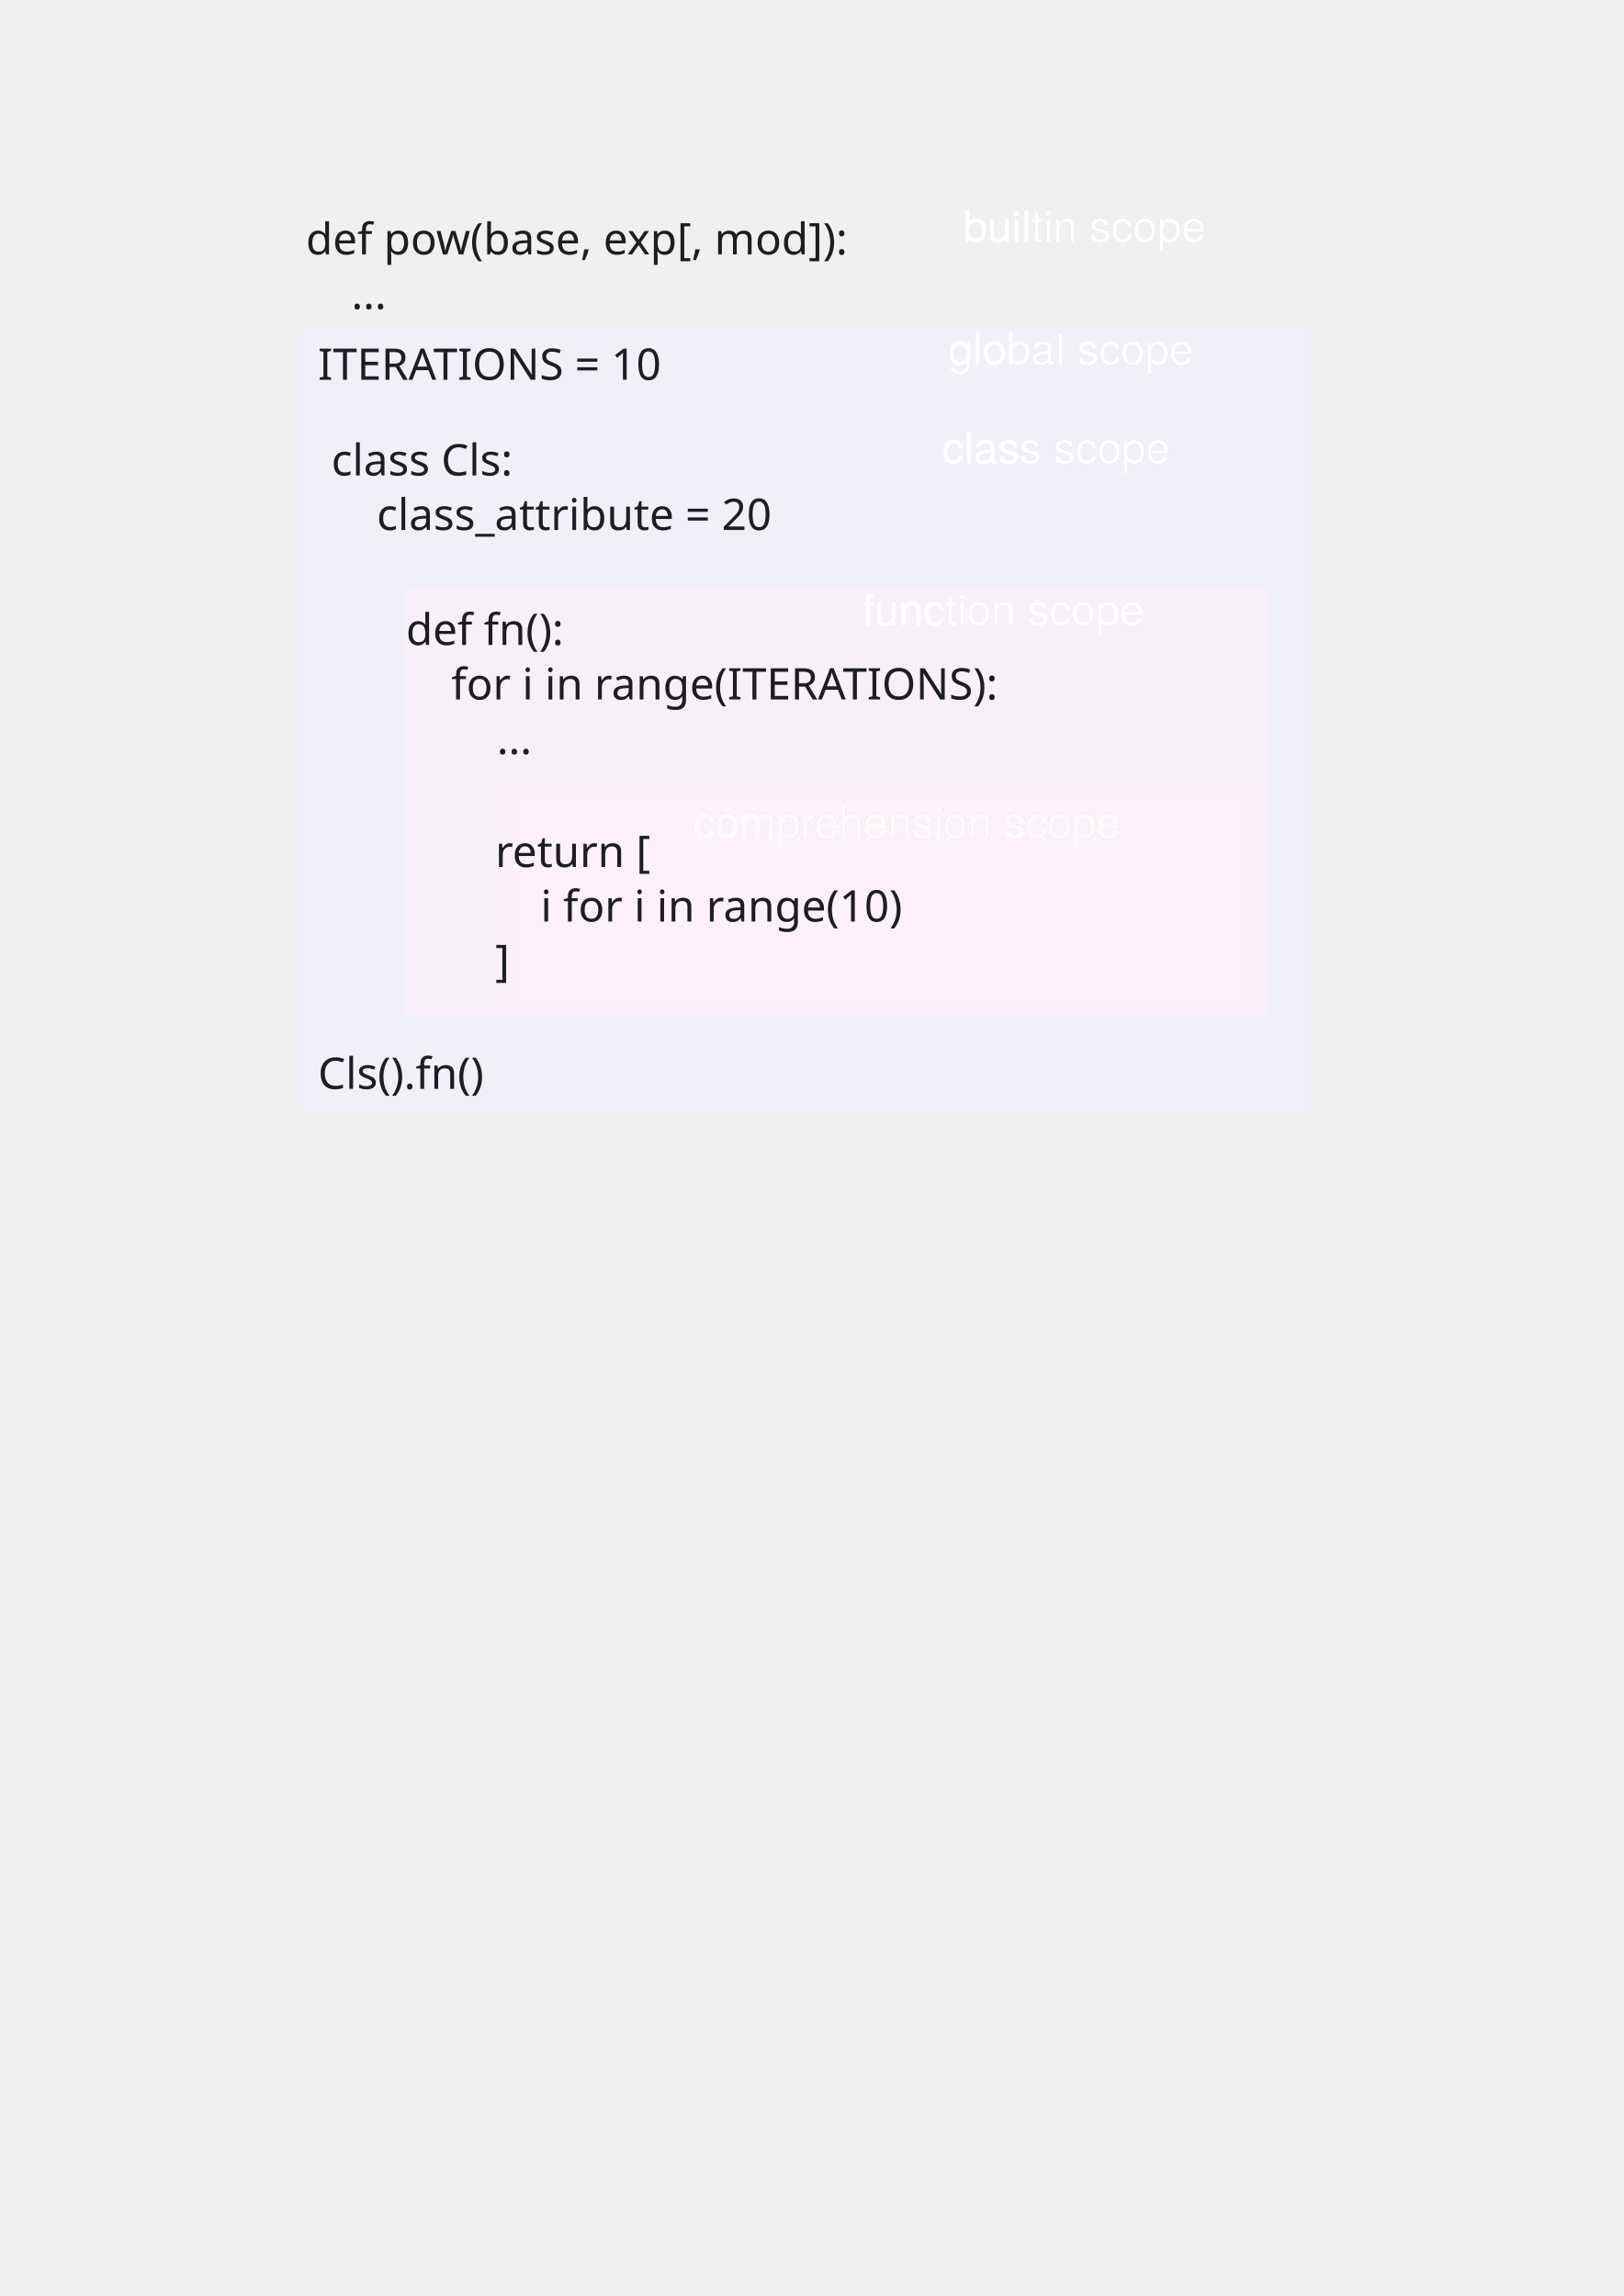
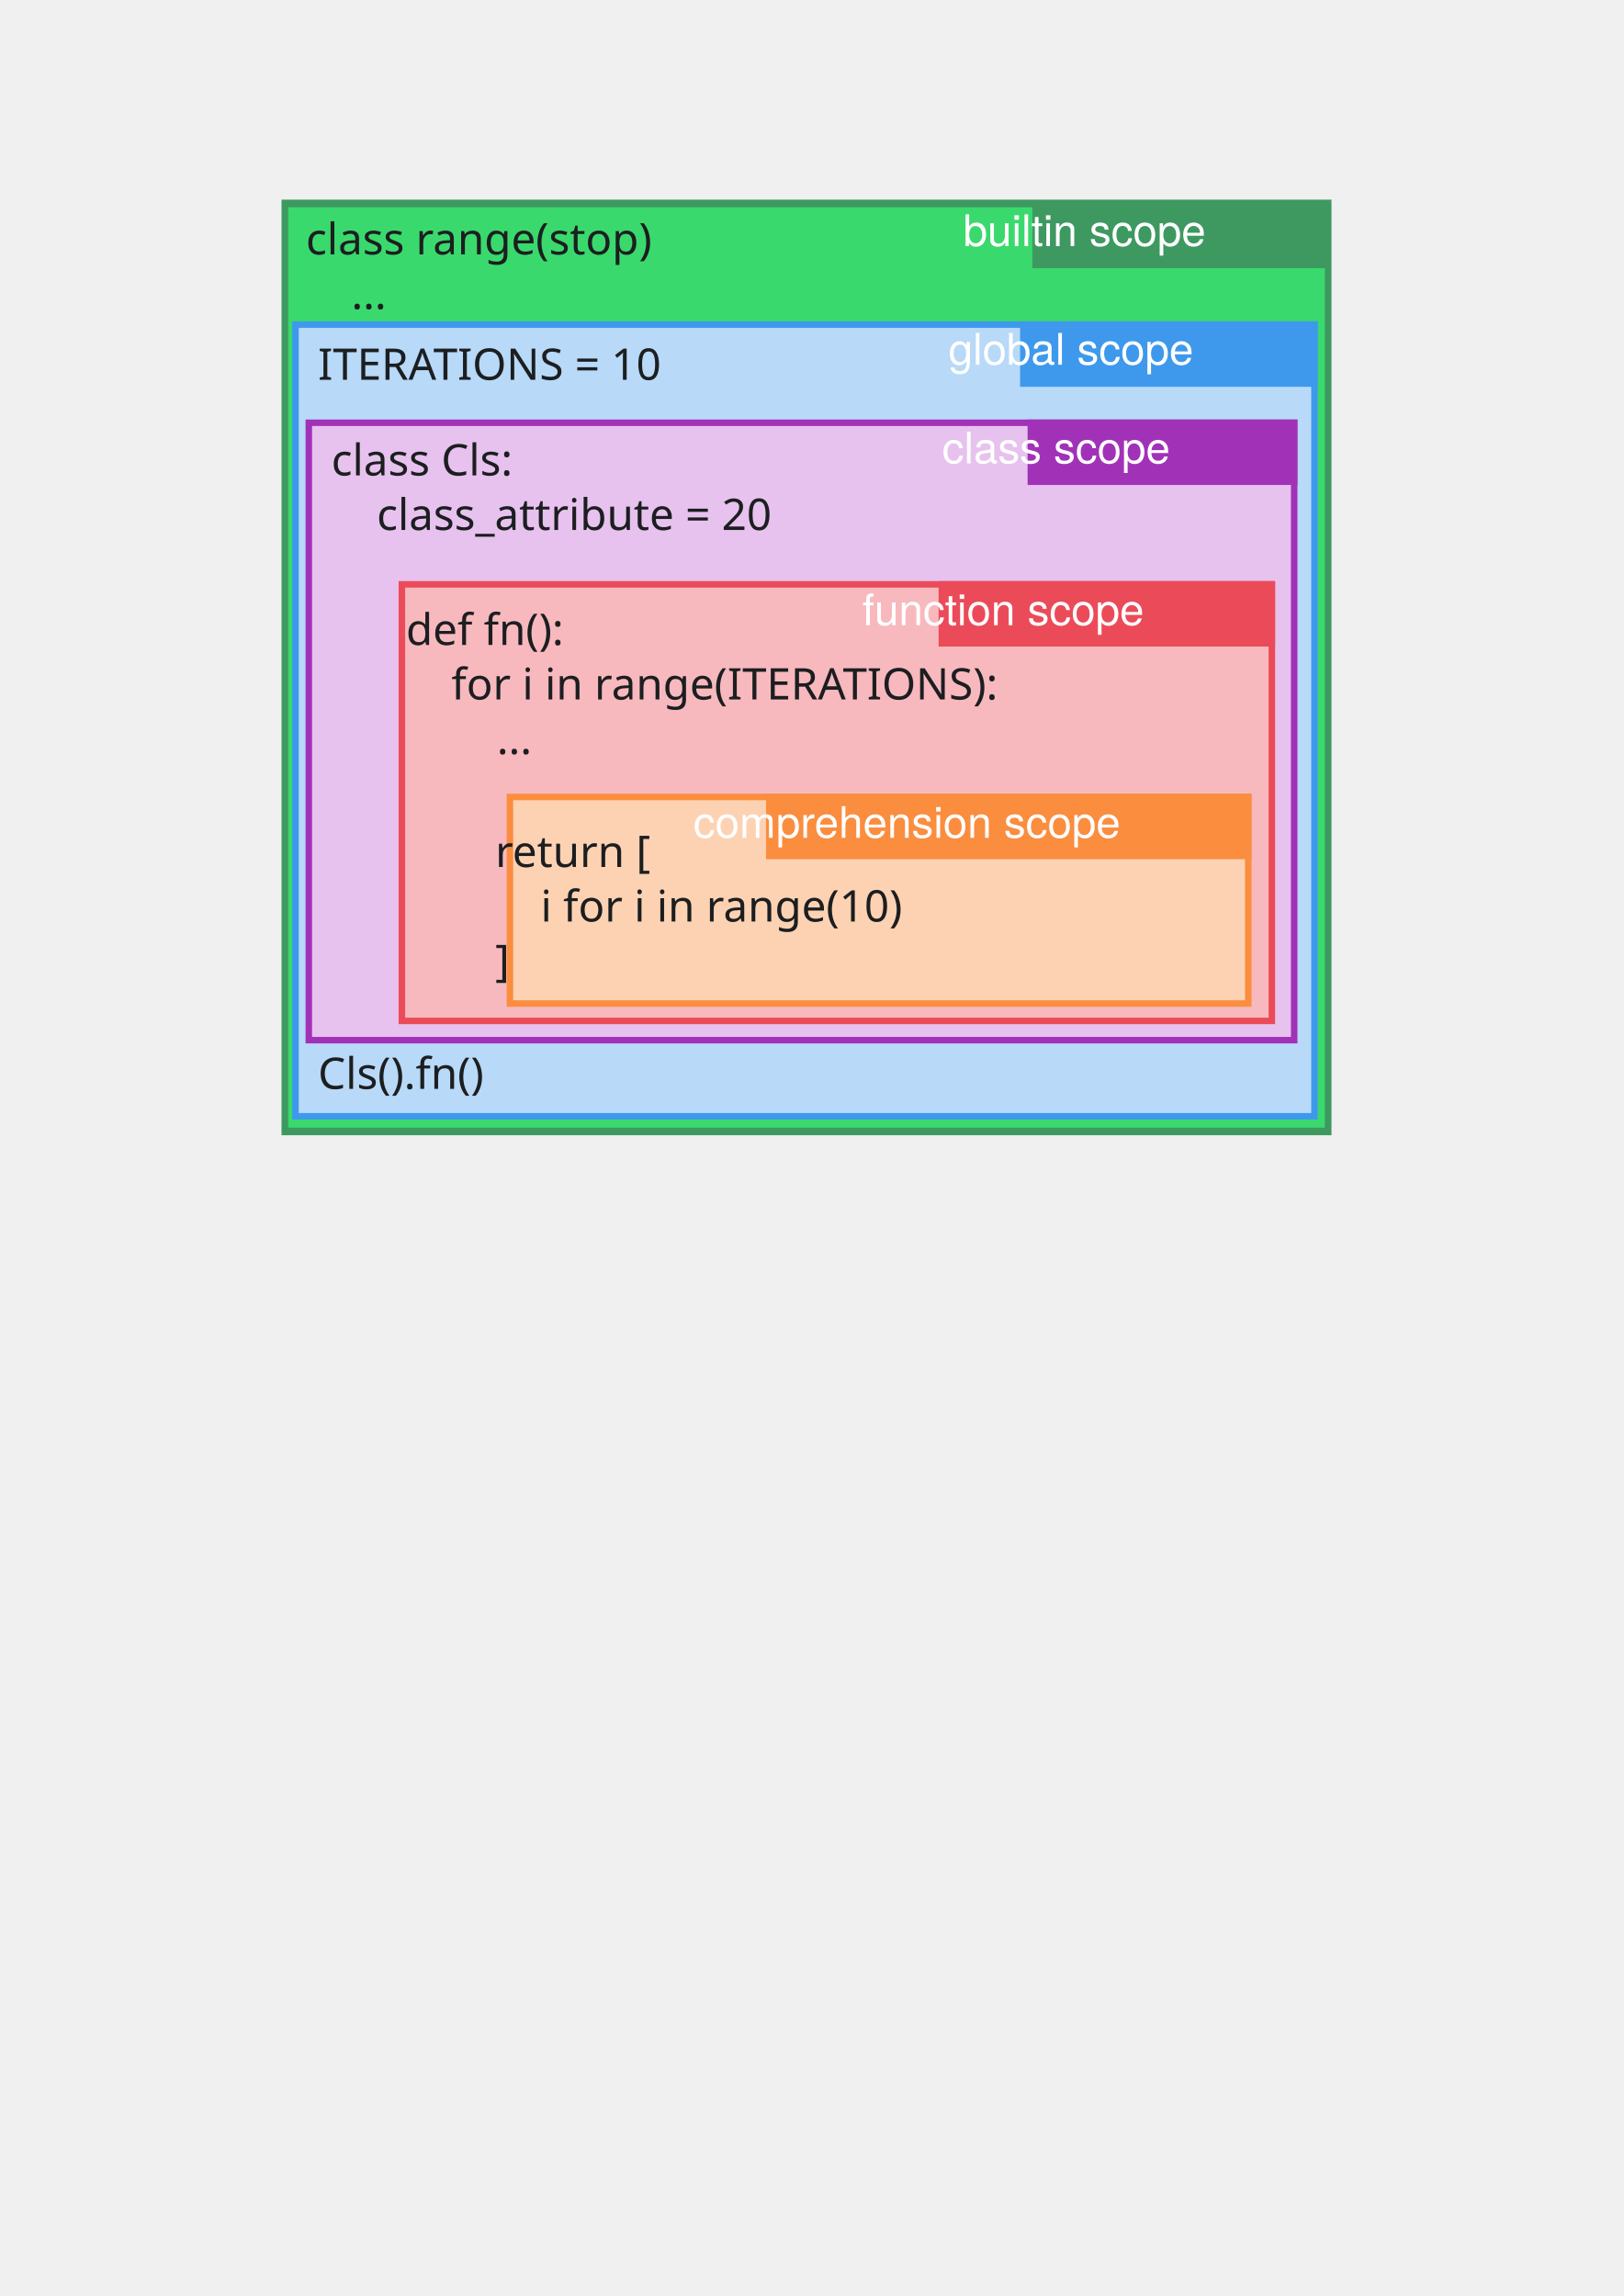
<svg xmlns="http://www.w3.org/2000/svg" width="210mm" height="297mm" viewBox="0 0 210 297" version="1.1" id="svg8">
  <defs id="defs2">
-     <filter style="color-interpolation-filters:sRGB" id="filter862">
-       <feBlend mode="lighten" in2="BackgroundImage" id="feBlend864" />
-     </filter>
-     <filter style="color-interpolation-filters:sRGB" id="filter862-9">
-       <feBlend mode="lighten" in2="BackgroundImage" id="feBlend864-3" />
-     </filter>
-   </defs>
+     </defs>
  <g id="layer1">
-     <g id="layer8">
-       <rect style="display:inline;fill:#3ad96d;fill-opacity:1;stroke:#3e9961;stroke-width:0.84;stroke-linecap:butt;stroke-linejoin:miter;stroke-miterlimit:4;stroke-dasharray:none;stroke-dashoffset:0;stroke-opacity:1;filter:url(#filter862-9)" id="rect846-0" width="131.787" height="102.411" x="32.38" y="-127.557" transform="matrix(1.023881,0,0,1.172118,3.686691,175.8293)" />
-       <g id="g851-0" transform="translate(38.92691,-14.39838)" style="display:inline;filter:url(#filter862-9)">
+     <g id="layer8" style="display:inline">
+       <rect style="display:inline;fill:#3ad96d;fill-opacity:1;stroke:#3e9961;stroke-width:0.84;stroke-linecap:butt;stroke-linejoin:miter;stroke-miterlimit:4;stroke-dasharray:none;stroke-dashoffset:0;stroke-opacity:1;" id="rect846-0" width="131.787" height="102.411" x="32.38" y="-127.557" transform="matrix(1.023881,0,0,1.172118,3.686691,175.8293)" />
+       <g id="g851-0" transform="translate(38.92691,-13.86922)" style="display:inline">
        <rect y="40.09" x="94.592" height="8.467" width="38.493" id="rect846-9-3" style="opacity:1;fill:#3e9961;fill-opacity:1;stroke:none;stroke-width:0.215;stroke-linecap:butt;stroke-linejoin:miter;stroke-miterlimit:4;stroke-dasharray:0.644, 0.215;stroke-dashoffset:0;stroke-opacity:1" />
        <text id="text880-9" y="45.703" x="130.232" style="font-style:normal;font-variant:normal;font-weight:300;font-stretch:normal;font-size:5.644px;line-height:125%;font-family:'Source Sans Pro';-inkscape-font-specification:'Source Sans Pro Light';text-align:end;letter-spacing:0px;word-spacing:0px;text-anchor:end;fill:#ffffff;fill-opacity:1;stroke:none;stroke-width:0.265px;stroke-linecap:butt;stroke-linejoin:miter;stroke-opacity:1" xml:space="preserve">
          <tspan style="font-style:normal;font-variant:normal;font-weight:500;font-stretch:normal;font-family:'Helvetica Neue';-inkscape-font-specification:'Helvetica Neue Medium';text-align:end;text-anchor:end;fill:#ffffff;fill-opacity:1;stroke-width:0.265px" y="45.703" x="130.232" id="tspan878-57">builtin scope</tspan>
        </text>
      </g>
+       <g id="layer1-6-3-4" transform="translate(-38.48525,-185.1717)" style="display:inline;">
+         <text xml:space="preserve" style="font-style:normal;font-variant:normal;font-weight:normal;font-stretch:normal;font-size:5.644px;line-height:125%;font-family:'Source Sans Pro';-inkscape-font-specification:'Source Sans Pro';letter-spacing:0px;word-spacing:0px;fill:#000000;fill-opacity:1;stroke:none;stroke-width:0.265px;stroke-linecap:butt;stroke-linejoin:miter;stroke-opacity:1;" x="14.287" y="18.394" id="text817-0-1" />
+         <text xml:space="preserve" style="font-style:normal;font-variant:normal;font-weight:300;font-stretch:normal;font-size:5.644px;line-height:125%;font-family:'Source Sans Pro';-inkscape-font-specification:'Source Sans Pro Light';letter-spacing:0px;word-spacing:0px;fill:#1c1e20;fill-opacity:1;stroke:none;stroke-width:0.265px;stroke-linecap:butt;stroke-linejoin:miter;stroke-opacity:1;" x="78.052" y="218.079" id="text821-5-5">
+           <tspan x="78.052" y="218.079" style="font-style:normal;font-variant:normal;font-weight:normal;font-stretch:normal;font-family:'Source Code Pro';-inkscape-font-specification:'Source Code Pro';fill:#1c1e20;fill-opacity:1;stroke-width:0.265px;" id="tspan1835">class range(stop)</tspan>
+           <tspan x="78.052" y="225.134" style="font-style:normal;font-variant:normal;font-weight:normal;font-stretch:normal;font-family:'Source Code Pro';-inkscape-font-specification:'Source Code Pro';fill:#1c1e20;fill-opacity:1;stroke-width:0.265px;" id="tspan1841">    ...</tspan>
+           <tspan x="78.052" y="232.19" style="font-style:normal;font-variant:normal;font-weight:normal;font-stretch:normal;font-family:'Source Code Pro';-inkscape-font-specification:'Source Code Pro';fill:#1c1e20;fill-opacity:1;stroke-width:0.265px;" id="tspan1839" />
+         </text>
+       </g>
    </g>
    <g id="layer2" style="display:inline">
-       <rect style="fill:#b8d9f8;fill-opacity:1;stroke:#3e99ed;stroke-width:0.84;stroke-linecap:butt;stroke-linejoin:miter;stroke-miterlimit:4;stroke-dasharray:none;stroke-dashoffset:0;stroke-opacity:1;filter:url(#filter862)" id="rect846" width="131.787" height="102.411" x="38.218" y="41.987" />
-       <g id="g851" transform="translate(37.33941,1.476952)" style="filter:url(#filter862)">
-         <rect y="40.09" x="94.592" height="8.467" width="38.493" id="rect846-9" style="opacity:1;fill:#3e99ed;fill-opacity:1;stroke:none;stroke-width:0.215;stroke-linecap:butt;stroke-linejoin:miter;stroke-miterlimit:4;stroke-dasharray:0.644, 0.215;stroke-dashoffset:0;stroke-opacity:1" />
-         <text id="text880" y="45.703" x="130.232" style="font-style:normal;font-variant:normal;font-weight:300;font-stretch:normal;font-size:5.644px;line-height:125%;font-family:'Source Sans Pro';-inkscape-font-specification:'Source Sans Pro Light';text-align:end;letter-spacing:0px;word-spacing:0px;text-anchor:end;fill:#ffffff;fill-opacity:1;stroke:none;stroke-width:0.265px;stroke-linecap:butt;stroke-linejoin:miter;stroke-opacity:1" xml:space="preserve">
-           <tspan style="font-style:normal;font-variant:normal;font-weight:500;font-stretch:normal;font-family:'Helvetica Neue';-inkscape-font-specification:'Helvetica Neue Medium';text-align:end;text-anchor:end;fill:#ffffff;fill-opacity:1;stroke-width:0.265px" y="45.703" x="130.232" id="tspan878">global scope</tspan>
+       <rect style="fill:#b8d9f8;fill-opacity:1;stroke:#3e99ed;stroke-width:0.84;stroke-linecap:butt;stroke-linejoin:miter;stroke-miterlimit:4;stroke-dasharray:none;stroke-dashoffset:0;stroke-opacity:1;opacity:1;" id="rect846" width="131.787" height="102.411" x="38.218" y="41.987" />
+       <g id="g851" transform="translate(37.33941,1.476952)">
+         <rect y="40.09" x="94.592" height="8.467" width="38.493" id="rect846-9" style="opacity:1;fill:#3e99ed;fill-opacity:1;stroke:none;stroke-width:0.215;stroke-linecap:butt;stroke-linejoin:miter;stroke-miterlimit:4;stroke-dasharray:0.644, 0.215;stroke-dashoffset:0;stroke-opacity:1;" />
+         <text id="text880" y="45.703" x="130.232" style="font-style:normal;font-variant:normal;font-weight:300;font-stretch:normal;font-size:5.644px;line-height:125%;font-family:'Source Sans Pro';-inkscape-font-specification:'Source Sans Pro Light';text-align:end;letter-spacing:0px;word-spacing:0px;text-anchor:end;fill:#ffffff;fill-opacity:1;stroke:none;stroke-width:0.265px;stroke-linecap:butt;stroke-linejoin:miter;stroke-opacity:1;" xml:space="preserve">
+           <tspan style="font-style:normal;font-variant:normal;font-weight:500;font-stretch:normal;font-family:'Helvetica Neue';-inkscape-font-specification:'Helvetica Neue Medium';text-align:end;text-anchor:end;fill:#ffffff;fill-opacity:1;stroke-width:0.265px;" y="45.703" x="130.232" id="tspan878">global scope</tspan>
        </text>
      </g>
      <g id="layer1-6" transform="translate(31.86802,1.896952)">
-         <text xml:space="preserve" style="font-style:normal;font-variant:normal;font-weight:normal;font-stretch:normal;font-size:5.644px;line-height:125%;font-family:'Source Sans Pro';-inkscape-font-specification:'Source Sans Pro';letter-spacing:0px;word-spacing:0px;fill:#000000;fill-opacity:1;stroke:none;stroke-width:0.265px;stroke-linecap:butt;stroke-linejoin:miter;stroke-opacity:1" x="14.287" y="18.394" id="text817" />
-         <text xml:space="preserve" style="font-style:normal;font-variant:normal;font-weight:300;font-stretch:normal;font-size:5.644px;line-height:125%;font-family:'Source Sans Pro';-inkscape-font-specification:'Source Sans Pro Light';letter-spacing:0px;word-spacing:0px;fill:#1c1e20;fill-opacity:1;stroke:none;stroke-width:0.265px;stroke-linecap:butt;stroke-linejoin:miter;stroke-opacity:1" x="9.26" y="47.233" id="text821">
-           <tspan x="9.26" y="47.233" style="font-style:normal;font-variant:normal;font-weight:normal;font-stretch:normal;font-family:'Source Code Pro';-inkscape-font-specification:'Source Code Pro';fill:#1c1e20;fill-opacity:1;stroke-width:0.265px" id="tspan823">ITERATIONS = 10</tspan>
+         <text xml:space="preserve" style="font-style:normal;font-variant:normal;font-weight:normal;font-stretch:normal;font-size:5.644px;line-height:125%;font-family:'Source Sans Pro';-inkscape-font-specification:'Source Sans Pro';letter-spacing:0px;word-spacing:0px;fill:#000000;fill-opacity:1;stroke:none;stroke-width:0.265px;stroke-linecap:butt;stroke-linejoin:miter;stroke-opacity:1;" x="14.287" y="18.394" id="text817" />
+         <text xml:space="preserve" style="font-style:normal;font-variant:normal;font-weight:300;font-stretch:normal;font-size:5.644px;line-height:125%;font-family:'Source Sans Pro';-inkscape-font-specification:'Source Sans Pro Light';letter-spacing:0px;word-spacing:0px;fill:#1c1e20;fill-opacity:1;stroke:none;stroke-width:0.265px;stroke-linecap:butt;stroke-linejoin:miter;stroke-opacity:1;" x="9.26" y="47.233" id="text821">
+           <tspan x="9.26" y="47.233" style="font-style:normal;font-variant:normal;font-weight:normal;font-stretch:normal;font-family:'Source Code Pro';-inkscape-font-specification:'Source Code Pro';fill:#1c1e20;fill-opacity:1;stroke-width:0.265px;" id="tspan823">ITERATIONS = 10</tspan>
          <tspan x="9.26" y="54.289" id="tspan879" />
          <tspan x="9.26" y="61.344" id="tspan729" />
          <tspan x="9.26" y="68.4" id="tspan731" />
          <tspan x="9.26" y="75.456" id="tspan733" />
          <tspan x="9.26" y="82.511" id="tspan735" />
          <tspan x="9.26" y="89.567" id="tspan737" />
          <tspan x="9.26" y="96.622" id="tspan739" />
          <tspan x="9.26" y="103.678" id="tspan741" />
          <tspan x="9.26" y="110.733" id="tspan743" />
          <tspan x="9.26" y="117.789" id="tspan745" />
          <tspan x="9.26" y="124.844" id="tspan747" />
          <tspan x="9.26" y="131.9" id="tspan749" />
-           <tspan x="9.26" y="138.955" style="font-style:normal;font-variant:normal;font-weight:normal;font-stretch:normal;font-family:'Source Code Pro';-inkscape-font-specification:'Source Code Pro';fill:#1c1e20;fill-opacity:1;stroke-width:0.265px" id="tspan841">Cls().fn()</tspan>
+           <tspan x="9.26" y="138.955" style="font-style:normal;font-variant:normal;font-weight:normal;font-stretch:normal;font-family:'Source Code Pro';-inkscape-font-specification:'Source Code Pro';fill:#1c1e20;fill-opacity:1;stroke-width:0.265px;" id="tspan841">Cls().fn()</tspan>
        </text>
      </g>
    </g>
    <g id="layer4" style="display:inline">
-       <rect style="display:inline;fill:#e7c2ee;fill-opacity:1;stroke:#a132b8;stroke-width:0.84;stroke-linecap:butt;stroke-linejoin:miter;stroke-miterlimit:4;stroke-dasharray:none;stroke-dashoffset:0;stroke-opacity:1;filter:url(#filter862)" id="rect846-3" width="127.444" height="79.863" x="39.938" y="54.687" />
-       <g id="g841" transform="translate(36.96524,-0.639713)" style="display:inline;filter:url(#filter862)">
-         <rect y="54.906" x="95.938" height="8.467" width="34.898" id="rect846-3-0" style="opacity:1;fill:#a132b8;fill-opacity:1;stroke:none;stroke-width:0.204;stroke-linecap:butt;stroke-linejoin:miter;stroke-miterlimit:4;stroke-dasharray:0.613, 0.204;stroke-dashoffset:0;stroke-opacity:1" />
-         <text id="text880-4" y="60.585" x="128.495" style="font-style:normal;font-variant:normal;font-weight:500;font-stretch:normal;font-size:5.644px;line-height:125%;font-family:'Helvetica Neue';-inkscape-font-specification:'Helvetica Neue Medium';font-variant-ligatures:normal;font-variant-position:normal;font-variant-caps:normal;font-variant-numeric:normal;font-variant-alternates:normal;font-feature-settings:normal;text-indent:0;text-align:end;text-decoration:none;text-decoration-line:none;text-decoration-style:solid;text-decoration-color:#000000;letter-spacing:0px;word-spacing:0px;text-transform:none;writing-mode:lr-tb;direction:ltr;text-orientation:mixed;dominant-baseline:auto;baseline-shift:baseline;text-anchor:end;white-space:normal;shape-padding:0;opacity:1;vector-effect:none;fill:#ffffff;fill-opacity:1;stroke:none;stroke-width:0.265px;stroke-linecap:butt;stroke-linejoin:miter;stroke-miterlimit:4;stroke-dasharray:none;stroke-dashoffset:0;stroke-opacity:1" xml:space="preserve">
-           <tspan style="font-style:normal;font-variant:normal;font-weight:500;font-stretch:normal;font-size:5.644px;line-height:125%;font-family:'Helvetica Neue';-inkscape-font-specification:'Helvetica Neue Medium';font-variant-ligatures:normal;font-variant-position:normal;font-variant-caps:normal;font-variant-numeric:normal;font-variant-alternates:normal;font-feature-settings:normal;text-indent:0;text-align:end;text-decoration:none;text-decoration-line:none;text-decoration-style:solid;text-decoration-color:#000000;letter-spacing:0px;word-spacing:0px;text-transform:none;writing-mode:lr-tb;direction:ltr;text-orientation:mixed;dominant-baseline:auto;baseline-shift:baseline;text-anchor:end;white-space:normal;shape-padding:0;vector-effect:none;fill:#ffffff;fill-opacity:1;stroke:none;stroke-width:0.265px;stroke-linecap:butt;stroke-linejoin:miter;stroke-miterlimit:4;stroke-dasharray:none;stroke-dashoffset:0;stroke-opacity:1" y="60.585" x="128.495" id="tspan878-5">class scope</tspan>
+       <rect style="display:inline;fill:#e7c2ee;fill-opacity:1;stroke:#a132b8;stroke-width:0.84;stroke-linecap:butt;stroke-linejoin:miter;stroke-miterlimit:4;stroke-dasharray:none;stroke-dashoffset:0;stroke-opacity:1;" id="rect846-3" width="127.444" height="79.863" x="39.938" y="54.687" />
+       <g id="g841" transform="translate(36.96524,-0.639713)" style="display:inline;">
+         <rect y="54.906" x="95.938" height="8.467" width="34.898" id="rect846-3-0" style="opacity:1;fill:#a132b8;fill-opacity:1;stroke:none;stroke-width:0.204;stroke-linecap:butt;stroke-linejoin:miter;stroke-miterlimit:4;stroke-dasharray:0.613, 0.204;stroke-dashoffset:0;stroke-opacity:1;" />
+         <text id="text880-4" y="60.585" x="128.495" style="font-style:normal;font-variant:normal;font-weight:500;font-stretch:normal;font-size:5.644px;line-height:125%;font-family:'Helvetica Neue';-inkscape-font-specification:'Helvetica Neue Medium';font-variant-ligatures:normal;font-variant-position:normal;font-variant-caps:normal;font-variant-numeric:normal;font-variant-alternates:normal;font-feature-settings:normal;text-indent:0;text-align:end;text-decoration:none;text-decoration-line:none;text-decoration-style:solid;text-decoration-color:#000000;letter-spacing:0px;word-spacing:0px;text-transform:none;writing-mode:lr-tb;direction:ltr;text-orientation:mixed;dominant-baseline:auto;baseline-shift:baseline;text-anchor:end;white-space:normal;shape-padding:0;opacity:1;vector-effect:none;fill:#ffffff;fill-opacity:1;stroke:none;stroke-width:0.265px;stroke-linecap:butt;stroke-linejoin:miter;stroke-miterlimit:4;stroke-dasharray:none;stroke-dashoffset:0;stroke-opacity:1;" xml:space="preserve">
+           <tspan style="font-style:normal;font-variant:normal;font-weight:500;font-stretch:normal;font-size:5.644px;line-height:125%;font-family:'Helvetica Neue';-inkscape-font-specification:'Helvetica Neue Medium';font-variant-ligatures:normal;font-variant-position:normal;font-variant-caps:normal;font-variant-numeric:normal;font-variant-alternates:normal;font-feature-settings:normal;text-indent:0;text-align:end;text-decoration:none;text-decoration-line:none;text-decoration-style:solid;text-decoration-color:#000000;letter-spacing:0px;word-spacing:0px;text-transform:none;writing-mode:lr-tb;direction:ltr;text-orientation:mixed;dominant-baseline:auto;baseline-shift:baseline;text-anchor:end;white-space:normal;shape-padding:0;vector-effect:none;fill:#ffffff;fill-opacity:1;stroke:none;stroke-width:0.265px;stroke-linecap:butt;stroke-linejoin:miter;stroke-miterlimit:4;stroke-dasharray:none;stroke-dashoffset:0;stroke-opacity:1;" y="60.585" x="128.495" id="tspan878-5">class scope</tspan>
        </text>
      </g>
-       <g id="layer1-6-3" transform="translate(-35.19329,-156.5795)" style="display:inline">
-         <text xml:space="preserve" style="font-style:normal;font-variant:normal;font-weight:normal;font-stretch:normal;font-size:5.644px;line-height:125%;font-family:'Source Sans Pro';-inkscape-font-specification:'Source Sans Pro';letter-spacing:0px;word-spacing:0px;fill:#000000;fill-opacity:1;stroke:none;stroke-width:0.265px;stroke-linecap:butt;stroke-linejoin:miter;stroke-opacity:1" x="14.287" y="18.394" id="text817-0" />
-         <text xml:space="preserve" style="font-style:normal;font-variant:normal;font-weight:300;font-stretch:normal;font-size:5.644px;line-height:125%;font-family:'Source Sans Pro';-inkscape-font-specification:'Source Sans Pro Light';letter-spacing:0px;word-spacing:0px;fill:#1c1e20;fill-opacity:1;stroke:none;stroke-width:0.265px;stroke-linecap:butt;stroke-linejoin:miter;stroke-opacity:1" x="78.052" y="218.079" id="text821-5">
-           <tspan x="78.052" y="218.079" style="font-style:normal;font-variant:normal;font-weight:normal;font-stretch:normal;font-family:'Source Code Pro';-inkscape-font-specification:'Source Code Pro';fill:#1c1e20;fill-opacity:1;stroke-width:0.265px" id="tspan843-7">class Cls:</tspan>
-           <tspan x="78.052" y="225.134" style="font-style:normal;font-variant:normal;font-weight:normal;font-stretch:normal;font-family:'Source Code Pro';-inkscape-font-specification:'Source Code Pro';fill:#1c1e20;fill-opacity:1;stroke-width:0.265px" id="tspan939-2">    class_attribute = 20</tspan>
-           <tspan x="78.052" y="232.19" style="font-style:normal;font-variant:normal;font-weight:normal;font-stretch:normal;font-family:'Source Code Pro';-inkscape-font-specification:'Source Code Pro';fill:#1c1e20;fill-opacity:1;stroke-width:0.265px" id="tspan841-4" />
-         </text>
-       </g>
-       <g id="layer1-6-3-4" transform="translate(-38.48526,-185.1717)" style="display:inline">
-         <text xml:space="preserve" style="font-style:normal;font-variant:normal;font-weight:normal;font-stretch:normal;font-size:5.644px;line-height:125%;font-family:'Source Sans Pro';-inkscape-font-specification:'Source Sans Pro';letter-spacing:0px;word-spacing:0px;fill:#000000;fill-opacity:1;stroke:none;stroke-width:0.265px;stroke-linecap:butt;stroke-linejoin:miter;stroke-opacity:1" x="14.287" y="18.394" id="text817-0-1" />
-         <text xml:space="preserve" style="font-style:normal;font-variant:normal;font-weight:300;font-stretch:normal;font-size:5.644px;line-height:125%;font-family:'Source Sans Pro';-inkscape-font-specification:'Source Sans Pro Light';letter-spacing:0px;word-spacing:0px;fill:#1c1e20;fill-opacity:1;stroke:none;stroke-width:0.265px;stroke-linecap:butt;stroke-linejoin:miter;stroke-opacity:1" x="78.052" y="218.079" id="text821-5-5">
-           <tspan x="78.052" y="218.079" style="font-style:normal;font-variant:normal;font-weight:normal;font-stretch:normal;font-family:'Source Code Pro';-inkscape-font-specification:'Source Code Pro';fill:#1c1e20;fill-opacity:1;stroke-width:0.265px" id="tspan1835">def pow(base, exp[, mod]):</tspan>
-           <tspan x="78.052" y="225.134" style="font-style:normal;font-variant:normal;font-weight:normal;font-stretch:normal;font-family:'Source Code Pro';-inkscape-font-specification:'Source Code Pro';fill:#1c1e20;fill-opacity:1;stroke-width:0.265px" id="tspan1841">    ...</tspan>
-           <tspan x="78.052" y="232.19" style="font-style:normal;font-variant:normal;font-weight:normal;font-stretch:normal;font-family:'Source Code Pro';-inkscape-font-specification:'Source Code Pro';fill:#1c1e20;fill-opacity:1;stroke-width:0.265px" id="tspan1839" />
+       <g id="layer1-6-3" transform="translate(-35.19329,-156.5795)" style="display:inline;">
+         <text xml:space="preserve" style="font-style:normal;font-variant:normal;font-weight:normal;font-stretch:normal;font-size:5.644px;line-height:125%;font-family:'Source Sans Pro';-inkscape-font-specification:'Source Sans Pro';letter-spacing:0px;word-spacing:0px;fill:#000000;fill-opacity:1;stroke:none;stroke-width:0.265px;stroke-linecap:butt;stroke-linejoin:miter;stroke-opacity:1;" x="14.287" y="18.394" id="text817-0" />
+         <text xml:space="preserve" style="font-style:normal;font-variant:normal;font-weight:300;font-stretch:normal;font-size:5.644px;line-height:125%;font-family:'Source Sans Pro';-inkscape-font-specification:'Source Sans Pro Light';letter-spacing:0px;word-spacing:0px;fill:#1c1e20;fill-opacity:1;stroke:none;stroke-width:0.265px;stroke-linecap:butt;stroke-linejoin:miter;stroke-opacity:1;" x="78.052" y="218.079" id="text821-5">
+           <tspan x="78.052" y="218.079" style="font-style:normal;font-variant:normal;font-weight:normal;font-stretch:normal;font-family:'Source Code Pro';-inkscape-font-specification:'Source Code Pro';fill:#1c1e20;fill-opacity:1;stroke-width:0.265px;" id="tspan843-7">class Cls:</tspan>
+           <tspan x="78.052" y="225.134" style="font-style:normal;font-variant:normal;font-weight:normal;font-stretch:normal;font-family:'Source Code Pro';-inkscape-font-specification:'Source Code Pro';fill:#1c1e20;fill-opacity:1;stroke-width:0.265px;" id="tspan939-2">    class_attribute = 20</tspan>
+           <tspan x="78.052" y="232.19" style="font-style:normal;font-variant:normal;font-weight:normal;font-stretch:normal;font-family:'Source Code Pro';-inkscape-font-specification:'Source Code Pro';fill:#1c1e20;fill-opacity:1;stroke-width:0.265px;" id="tspan841-4" />
        </text>
      </g>
    </g>
    <g id="layer5" style="display:inline">
-       <rect style="display:inline;fill:#f7b9be;fill-opacity:1;stroke:#eb4b59;stroke-width:0.84;stroke-linecap:butt;stroke-linejoin:miter;stroke-miterlimit:4;stroke-dasharray:none;stroke-dashoffset:0;stroke-opacity:1;paint-order:normal;filter:url(#filter862)" id="rect846-3-9" width="112.518" height="56.47" x="51.976" y="75.589" />
-       <g id="g846" transform="translate(36.59105,1.476952)" style="display:inline;filter:url(#filter862)">
-         <rect y="73.692" x="84.803" height="8.467" width="43.52" id="rect846-3-9-9" style="opacity:1;fill:#eb4b59;fill-opacity:1;stroke:none;stroke-width:0.228;stroke-linecap:butt;stroke-linejoin:miter;stroke-miterlimit:4;stroke-dasharray:0.685, 0.228;stroke-dashoffset:0;stroke-opacity:1" />
-         <text transform="scale(1.001237,0.9987646)" id="text880-2" y="79.502" x="125.361" style="font-style:normal;font-variant:normal;font-weight:500;font-stretch:normal;font-size:5.644px;line-height:125%;font-family:'Helvetica Neue';-inkscape-font-specification:'Helvetica Neue Medium';font-variant-ligatures:normal;font-variant-position:normal;font-variant-caps:normal;font-variant-numeric:normal;font-variant-alternates:normal;font-feature-settings:normal;text-indent:0;text-align:end;text-decoration:none;text-decoration-line:none;text-decoration-style:solid;text-decoration-color:#000000;letter-spacing:0px;word-spacing:0px;text-transform:none;writing-mode:lr-tb;direction:ltr;text-orientation:mixed;dominant-baseline:auto;baseline-shift:baseline;text-anchor:end;white-space:normal;shape-padding:0;opacity:1;vector-effect:none;fill:#ffffff;fill-opacity:1;stroke:none;stroke-width:0.265px;stroke-linecap:butt;stroke-linejoin:miter;stroke-miterlimit:4;stroke-dasharray:none;stroke-dashoffset:0;stroke-opacity:1" xml:space="preserve">
-           <tspan style="font-style:normal;font-variant:normal;font-weight:500;font-stretch:normal;font-size:5.644px;line-height:125%;font-family:'Helvetica Neue';-inkscape-font-specification:'Helvetica Neue Medium';font-variant-ligatures:normal;font-variant-position:normal;font-variant-caps:normal;font-variant-numeric:normal;font-variant-alternates:normal;font-feature-settings:normal;text-indent:0;text-align:end;text-decoration:none;text-decoration-line:none;text-decoration-style:solid;text-decoration-color:#000000;letter-spacing:0px;word-spacing:0px;text-transform:none;writing-mode:lr-tb;direction:ltr;text-orientation:mixed;dominant-baseline:auto;baseline-shift:baseline;text-anchor:end;white-space:normal;shape-padding:0;vector-effect:none;fill:#ffffff;fill-opacity:1;stroke:none;stroke-width:0.265px;stroke-linecap:butt;stroke-linejoin:miter;stroke-miterlimit:4;stroke-dasharray:none;stroke-dashoffset:0;stroke-opacity:1" y="79.502" x="125.361" id="tspan878-0">function scope</tspan>
+       <rect style="display:inline;fill:#f7b9be;fill-opacity:1;stroke:#eb4b59;stroke-width:0.84;stroke-linecap:butt;stroke-linejoin:miter;stroke-miterlimit:4;stroke-dasharray:none;stroke-dashoffset:0;stroke-opacity:1;paint-order:normal;" id="rect846-3-9" width="112.518" height="56.47" x="51.976" y="75.589" />
+       <g id="g846" transform="translate(36.59105,1.476952)" style="display:inline;">
+         <rect y="73.692" x="84.803" height="8.467" width="43.52" id="rect846-3-9-9" style="opacity:1;fill:#eb4b59;fill-opacity:1;stroke:none;stroke-width:0.228;stroke-linecap:butt;stroke-linejoin:miter;stroke-miterlimit:4;stroke-dasharray:0.685, 0.228;stroke-dashoffset:0;stroke-opacity:1;" />
+         <text transform="scale(1.001237,0.9987646)" id="text880-2" y="79.502" x="125.361" style="font-style:normal;font-variant:normal;font-weight:500;font-stretch:normal;font-size:5.644px;line-height:125%;font-family:'Helvetica Neue';-inkscape-font-specification:'Helvetica Neue Medium';font-variant-ligatures:normal;font-variant-position:normal;font-variant-caps:normal;font-variant-numeric:normal;font-variant-alternates:normal;font-feature-settings:normal;text-indent:0;text-align:end;text-decoration:none;text-decoration-line:none;text-decoration-style:solid;text-decoration-color:#000000;letter-spacing:0px;word-spacing:0px;text-transform:none;writing-mode:lr-tb;direction:ltr;text-orientation:mixed;dominant-baseline:auto;baseline-shift:baseline;text-anchor:end;white-space:normal;shape-padding:0;opacity:1;vector-effect:none;fill:#ffffff;fill-opacity:1;stroke:none;stroke-width:0.265px;stroke-linecap:butt;stroke-linejoin:miter;stroke-miterlimit:4;stroke-dasharray:none;stroke-dashoffset:0;stroke-opacity:1;" xml:space="preserve">
+           <tspan style="font-style:normal;font-variant:normal;font-weight:500;font-stretch:normal;font-size:5.644px;line-height:125%;font-family:'Helvetica Neue';-inkscape-font-specification:'Helvetica Neue Medium';font-variant-ligatures:normal;font-variant-position:normal;font-variant-caps:normal;font-variant-numeric:normal;font-variant-alternates:normal;font-feature-settings:normal;text-indent:0;text-align:end;text-decoration:none;text-decoration-line:none;text-decoration-style:solid;text-decoration-color:#000000;letter-spacing:0px;word-spacing:0px;text-transform:none;writing-mode:lr-tb;direction:ltr;text-orientation:mixed;dominant-baseline:auto;baseline-shift:baseline;text-anchor:end;white-space:normal;shape-padding:0;vector-effect:none;fill:#ffffff;fill-opacity:1;stroke:none;stroke-width:0.265px;stroke-linecap:butt;stroke-linejoin:miter;stroke-miterlimit:4;stroke-dasharray:none;stroke-dashoffset:0;stroke-opacity:1;" y="79.502" x="125.361" id="tspan878-0">function scope</tspan>
        </text>
      </g>
-       <g id="layer1-6-1" transform="translate(-51.06829,-6.144926)" style="display:inline">
-         <text xml:space="preserve" style="font-style:normal;font-variant:normal;font-weight:normal;font-stretch:normal;font-size:5.644px;line-height:125%;font-family:'Source Sans Pro';-inkscape-font-specification:'Source Sans Pro';letter-spacing:0px;word-spacing:0px;fill:#000000;fill-opacity:1;stroke:none;stroke-width:0.265px;stroke-linecap:butt;stroke-linejoin:miter;stroke-opacity:1" x="14.287" y="18.394" id="text817-1" />
-         <text xml:space="preserve" style="font-style:normal;font-variant:normal;font-weight:300;font-stretch:normal;font-size:5.644px;line-height:125%;font-family:'Source Sans Pro';-inkscape-font-specification:'Source Sans Pro Light';letter-spacing:0px;word-spacing:0px;fill:#1c1e20;fill-opacity:1;stroke:none;stroke-width:0.265px;stroke-linecap:butt;stroke-linejoin:miter;stroke-opacity:1" x="97.707" y="89.567" id="text821-2">
-           <tspan x="97.707" y="89.567" style="font-style:normal;font-variant:normal;font-weight:normal;font-stretch:normal;font-family:'Source Code Pro';-inkscape-font-specification:'Source Code Pro';fill:#1c1e20;fill-opacity:1;stroke-width:0.265px" id="tspan827-7">    def fn():</tspan>
-           <tspan x="97.707" y="96.622" style="font-style:normal;font-variant:normal;font-weight:normal;font-stretch:normal;font-family:'Source Code Pro';-inkscape-font-specification:'Source Code Pro';fill:#1c1e20;fill-opacity:1;stroke-width:0.265px" id="tspan829-3">        for i in range(ITERATIONS):</tspan>
-           <tspan x="97.707" y="103.678" style="font-style:normal;font-variant:normal;font-weight:normal;font-stretch:normal;font-family:'Source Code Pro';-inkscape-font-specification:'Source Code Pro';fill:#1c1e20;fill-opacity:1;stroke-width:0.265px" id="tspan831-4">            ...</tspan>
-           <tspan x="97.707" y="110.733" style="font-style:normal;font-variant:normal;font-weight:normal;font-stretch:normal;font-family:'Source Code Pro';-inkscape-font-specification:'Source Code Pro';fill:#1c1e20;fill-opacity:1;stroke-width:0.265px" id="tspan841-0" />
+       <g id="layer1-6-1" transform="translate(-51.06829,-6.144926)" style="display:inline;">
+         <text xml:space="preserve" style="font-style:normal;font-variant:normal;font-weight:normal;font-stretch:normal;font-size:5.644px;line-height:125%;font-family:'Source Sans Pro';-inkscape-font-specification:'Source Sans Pro';letter-spacing:0px;word-spacing:0px;fill:#000000;fill-opacity:1;stroke:none;stroke-width:0.265px;stroke-linecap:butt;stroke-linejoin:miter;stroke-opacity:1;" x="14.287" y="18.394" id="text817-1" />
+         <text xml:space="preserve" style="font-style:normal;font-variant:normal;font-weight:300;font-stretch:normal;font-size:5.644px;line-height:125%;font-family:'Source Sans Pro';-inkscape-font-specification:'Source Sans Pro Light';letter-spacing:0px;word-spacing:0px;fill:#1c1e20;fill-opacity:1;stroke:none;stroke-width:0.265px;stroke-linecap:butt;stroke-linejoin:miter;stroke-opacity:1;" x="97.707" y="89.567" id="text821-2">
+           <tspan x="97.707" y="89.567" style="font-style:normal;font-variant:normal;font-weight:normal;font-stretch:normal;font-family:'Source Code Pro';-inkscape-font-specification:'Source Code Pro';fill:#1c1e20;fill-opacity:1;stroke-width:0.265px;" id="tspan827-7">    def fn():</tspan>
+           <tspan x="97.707" y="96.622" style="font-style:normal;font-variant:normal;font-weight:normal;font-stretch:normal;font-family:'Source Code Pro';-inkscape-font-specification:'Source Code Pro';fill:#1c1e20;fill-opacity:1;stroke-width:0.265px;" id="tspan829-3">        for i in range(ITERATIONS):</tspan>
+           <tspan x="97.707" y="103.678" style="font-style:normal;font-variant:normal;font-weight:normal;font-stretch:normal;font-family:'Source Code Pro';-inkscape-font-specification:'Source Code Pro';fill:#1c1e20;fill-opacity:1;stroke-width:0.265px;" id="tspan831-4">            ...</tspan>
+           <tspan x="97.707" y="110.733" style="font-style:normal;font-variant:normal;font-weight:normal;font-stretch:normal;font-family:'Source Code Pro';-inkscape-font-specification:'Source Code Pro';fill:#1c1e20;fill-opacity:1;stroke-width:0.265px;" id="tspan841-0" />
        </text>
      </g>
    </g>
    <g id="layer6" style="display:inline">
-       <rect style="display:inline;fill:#fdd2b3;fill-opacity:1;stroke:#fb8d3f;stroke-width:0.84;stroke-linecap:butt;stroke-linejoin:miter;stroke-miterlimit:4;stroke-dasharray:none;stroke-dashoffset:0;stroke-opacity:1;paint-order:normal;filter:url(#filter862)" id="rect846-3-9-3" width="95.493" height="26.723" x="65.949" y="103.091" />
-       <g id="g846-6" transform="translate(33.53895,28.97898)" style="display:inline;filter:url(#filter862)">
-         <rect y="73.692" x="65.533" height="8.467" width="62.79" id="rect846-3-9-9-7" style="opacity:1;fill:#fb8d3f;fill-opacity:1;stroke:none;stroke-width:0.231;stroke-linecap:butt;stroke-linejoin:miter;stroke-miterlimit:4;stroke-dasharray:0.693, 0.231;stroke-dashoffset:0;stroke-opacity:1" />
-         <text transform="scale(1.001237,0.9987646)" id="text880-2-5" y="79.502" x="125.361" style="font-style:normal;font-variant:normal;font-weight:500;font-stretch:normal;font-size:5.644px;line-height:125%;font-family:'Helvetica Neue';-inkscape-font-specification:'Helvetica Neue Medium';font-variant-ligatures:normal;font-variant-position:normal;font-variant-caps:normal;font-variant-numeric:normal;font-variant-alternates:normal;font-feature-settings:normal;text-indent:0;text-align:end;text-decoration:none;text-decoration-line:none;text-decoration-style:solid;text-decoration-color:#000000;letter-spacing:0px;word-spacing:0px;text-transform:none;writing-mode:lr-tb;direction:ltr;text-orientation:mixed;dominant-baseline:auto;baseline-shift:baseline;text-anchor:end;white-space:normal;shape-padding:0;opacity:1;vector-effect:none;fill:#ffffff;fill-opacity:1;stroke:none;stroke-width:0.265px;stroke-linecap:butt;stroke-linejoin:miter;stroke-miterlimit:4;stroke-dasharray:none;stroke-dashoffset:0;stroke-opacity:1" xml:space="preserve">
-           <tspan style="font-style:normal;font-variant:normal;font-weight:500;font-stretch:normal;font-size:5.644px;line-height:125%;font-family:'Helvetica Neue';-inkscape-font-specification:'Helvetica Neue Medium';font-variant-ligatures:normal;font-variant-position:normal;font-variant-caps:normal;font-variant-numeric:normal;font-variant-alternates:normal;font-feature-settings:normal;text-indent:0;text-align:end;text-decoration:none;text-decoration-line:none;text-decoration-style:solid;text-decoration-color:#000000;letter-spacing:0px;word-spacing:0px;text-transform:none;writing-mode:lr-tb;direction:ltr;text-orientation:mixed;dominant-baseline:auto;baseline-shift:baseline;text-anchor:end;white-space:normal;shape-padding:0;vector-effect:none;fill:#ffffff;fill-opacity:1;stroke:none;stroke-width:0.265px;stroke-linecap:butt;stroke-linejoin:miter;stroke-miterlimit:4;stroke-dasharray:none;stroke-dashoffset:0;stroke-opacity:1" y="79.502" x="125.361" id="tspan878-0-3">comprehension scope</tspan>
+       <rect style="display:inline;fill:#fdd2b3;fill-opacity:1;stroke:#fb8d3f;stroke-width:0.84;stroke-linecap:butt;stroke-linejoin:miter;stroke-miterlimit:4;stroke-dasharray:none;stroke-dashoffset:0;stroke-opacity:1;paint-order:normal;" id="rect846-3-9-3" width="95.493" height="26.723" x="65.949" y="103.091" />
+       <g id="g846-6" transform="translate(33.53895,28.97898)" style="display:inline;">
+         <rect y="73.692" x="65.533" height="8.467" width="62.79" id="rect846-3-9-9-7" style="opacity:1;fill:#fb8d3f;fill-opacity:1;stroke:none;stroke-width:0.231;stroke-linecap:butt;stroke-linejoin:miter;stroke-miterlimit:4;stroke-dasharray:0.693, 0.231;stroke-dashoffset:0;stroke-opacity:1;" />
+         <text transform="scale(1.001237,0.9987646)" id="text880-2-5" y="79.502" x="125.361" style="font-style:normal;font-variant:normal;font-weight:500;font-stretch:normal;font-size:5.644px;line-height:125%;font-family:'Helvetica Neue';-inkscape-font-specification:'Helvetica Neue Medium';font-variant-ligatures:normal;font-variant-position:normal;font-variant-caps:normal;font-variant-numeric:normal;font-variant-alternates:normal;font-feature-settings:normal;text-indent:0;text-align:end;text-decoration:none;text-decoration-line:none;text-decoration-style:solid;text-decoration-color:#000000;letter-spacing:0px;word-spacing:0px;text-transform:none;writing-mode:lr-tb;direction:ltr;text-orientation:mixed;dominant-baseline:auto;baseline-shift:baseline;text-anchor:end;white-space:normal;shape-padding:0;opacity:1;vector-effect:none;fill:#ffffff;fill-opacity:1;stroke:none;stroke-width:0.265px;stroke-linecap:butt;stroke-linejoin:miter;stroke-miterlimit:4;stroke-dasharray:none;stroke-dashoffset:0;stroke-opacity:1;" xml:space="preserve">
+           <tspan style="font-style:normal;font-variant:normal;font-weight:500;font-stretch:normal;font-size:5.644px;line-height:125%;font-family:'Helvetica Neue';-inkscape-font-specification:'Helvetica Neue Medium';font-variant-ligatures:normal;font-variant-position:normal;font-variant-caps:normal;font-variant-numeric:normal;font-variant-alternates:normal;font-feature-settings:normal;text-indent:0;text-align:end;text-decoration:none;text-decoration-line:none;text-decoration-style:solid;text-decoration-color:#000000;letter-spacing:0px;word-spacing:0px;text-transform:none;writing-mode:lr-tb;direction:ltr;text-orientation:mixed;dominant-baseline:auto;baseline-shift:baseline;text-anchor:end;white-space:normal;shape-padding:0;vector-effect:none;fill:#ffffff;fill-opacity:1;stroke:none;stroke-width:0.265px;stroke-linecap:butt;stroke-linejoin:miter;stroke-miterlimit:4;stroke-dasharray:none;stroke-dashoffset:0;stroke-opacity:1;" y="79.502" x="125.361" id="tspan878-0-3">comprehension scope</tspan>
        </text>
      </g>
-       <g id="layer1-6-1-7" transform="translate(-73.36888,-116.514)" style="display:inline">
-         <text xml:space="preserve" style="font-style:normal;font-variant:normal;font-weight:normal;font-stretch:normal;font-size:5.644px;line-height:125%;font-family:'Source Sans Pro';-inkscape-font-specification:'Source Sans Pro';letter-spacing:0px;word-spacing:0px;fill:#000000;fill-opacity:1;stroke:none;stroke-width:0.265px;stroke-linecap:butt;stroke-linejoin:miter;stroke-opacity:1" x="14.287" y="18.394" id="text817-1-3" />
-         <text xml:space="preserve" style="font-style:normal;font-variant:normal;font-weight:300;font-stretch:normal;font-size:5.644px;line-height:125%;font-family:'Source Sans Pro';-inkscape-font-specification:'Source Sans Pro Light';letter-spacing:0px;word-spacing:0px;fill:#1c1e20;fill-opacity:1;stroke:none;stroke-width:0.265px;stroke-linecap:butt;stroke-linejoin:miter;stroke-opacity:1" x="125.677" y="228.662" id="text821-2-6">
-           <tspan x="125.677" y="228.662" style="font-style:normal;font-variant:normal;font-weight:normal;font-stretch:normal;font-family:'Source Code Pro';-inkscape-font-specification:'Source Code Pro';fill:#1c1e20;fill-opacity:1;stroke-width:0.265px" id="tspan833-7-2">        return [</tspan>
-           <tspan x="125.677" y="235.717" style="font-style:normal;font-variant:normal;font-weight:normal;font-stretch:normal;font-family:'Source Code Pro';-inkscape-font-specification:'Source Code Pro';fill:#1c1e20;fill-opacity:1;stroke-width:0.265px" id="tspan870-2-9">            i for i in range(10)</tspan>
-           <tspan x="125.677" y="242.773" style="font-style:normal;font-variant:normal;font-weight:normal;font-stretch:normal;font-family:'Source Code Pro';-inkscape-font-specification:'Source Code Pro';fill:#1c1e20;fill-opacity:1;stroke-width:0.265px" id="tspan872-56-7">        ]</tspan>
-           <tspan x="125.677" y="249.829" style="font-style:normal;font-variant:normal;font-weight:normal;font-stretch:normal;font-family:'Source Code Pro';-inkscape-font-specification:'Source Code Pro';fill:#1c1e20;fill-opacity:1;stroke-width:0.265px" id="tspan841-0-8" />
+       <g id="layer1-6-1-7" transform="translate(-73.36888,-116.514)" style="display:inline;">
+         <text xml:space="preserve" style="font-style:normal;font-variant:normal;font-weight:normal;font-stretch:normal;font-size:5.644px;line-height:125%;font-family:'Source Sans Pro';-inkscape-font-specification:'Source Sans Pro';letter-spacing:0px;word-spacing:0px;fill:#000000;fill-opacity:1;stroke:none;stroke-width:0.265px;stroke-linecap:butt;stroke-linejoin:miter;stroke-opacity:1;" x="14.287" y="18.394" id="text817-1-3" />
+         <text xml:space="preserve" style="font-style:normal;font-variant:normal;font-weight:300;font-stretch:normal;font-size:5.644px;line-height:125%;font-family:'Source Sans Pro';-inkscape-font-specification:'Source Sans Pro Light';letter-spacing:0px;word-spacing:0px;fill:#1c1e20;fill-opacity:1;stroke:none;stroke-width:0.265px;stroke-linecap:butt;stroke-linejoin:miter;stroke-opacity:1;" x="125.677" y="228.662" id="text821-2-6">
+           <tspan x="125.677" y="228.662" style="font-style:normal;font-variant:normal;font-weight:normal;font-stretch:normal;font-family:'Source Code Pro';-inkscape-font-specification:'Source Code Pro';fill:#1c1e20;fill-opacity:1;stroke-width:0.265px;" id="tspan833-7-2">        return [</tspan>
+           <tspan x="125.677" y="235.717" style="font-style:normal;font-variant:normal;font-weight:normal;font-stretch:normal;font-family:'Source Code Pro';-inkscape-font-specification:'Source Code Pro';fill:#1c1e20;fill-opacity:1;stroke-width:0.265px;" id="tspan870-2-9">            i for i in range(10)</tspan>
+           <tspan x="125.677" y="242.773" style="font-style:normal;font-variant:normal;font-weight:normal;font-stretch:normal;font-family:'Source Code Pro';-inkscape-font-specification:'Source Code Pro';fill:#1c1e20;fill-opacity:1;stroke-width:0.265px;" id="tspan872-56-7">        ]</tspan>
+           <tspan x="125.677" y="249.829" style="font-style:normal;font-variant:normal;font-weight:normal;font-stretch:normal;font-family:'Source Code Pro';-inkscape-font-specification:'Source Code Pro';fill:#1c1e20;fill-opacity:1;stroke-width:0.265px;" id="tspan841-0-8" />
        </text>
      </g>
    </g>
  </g>
</svg>
